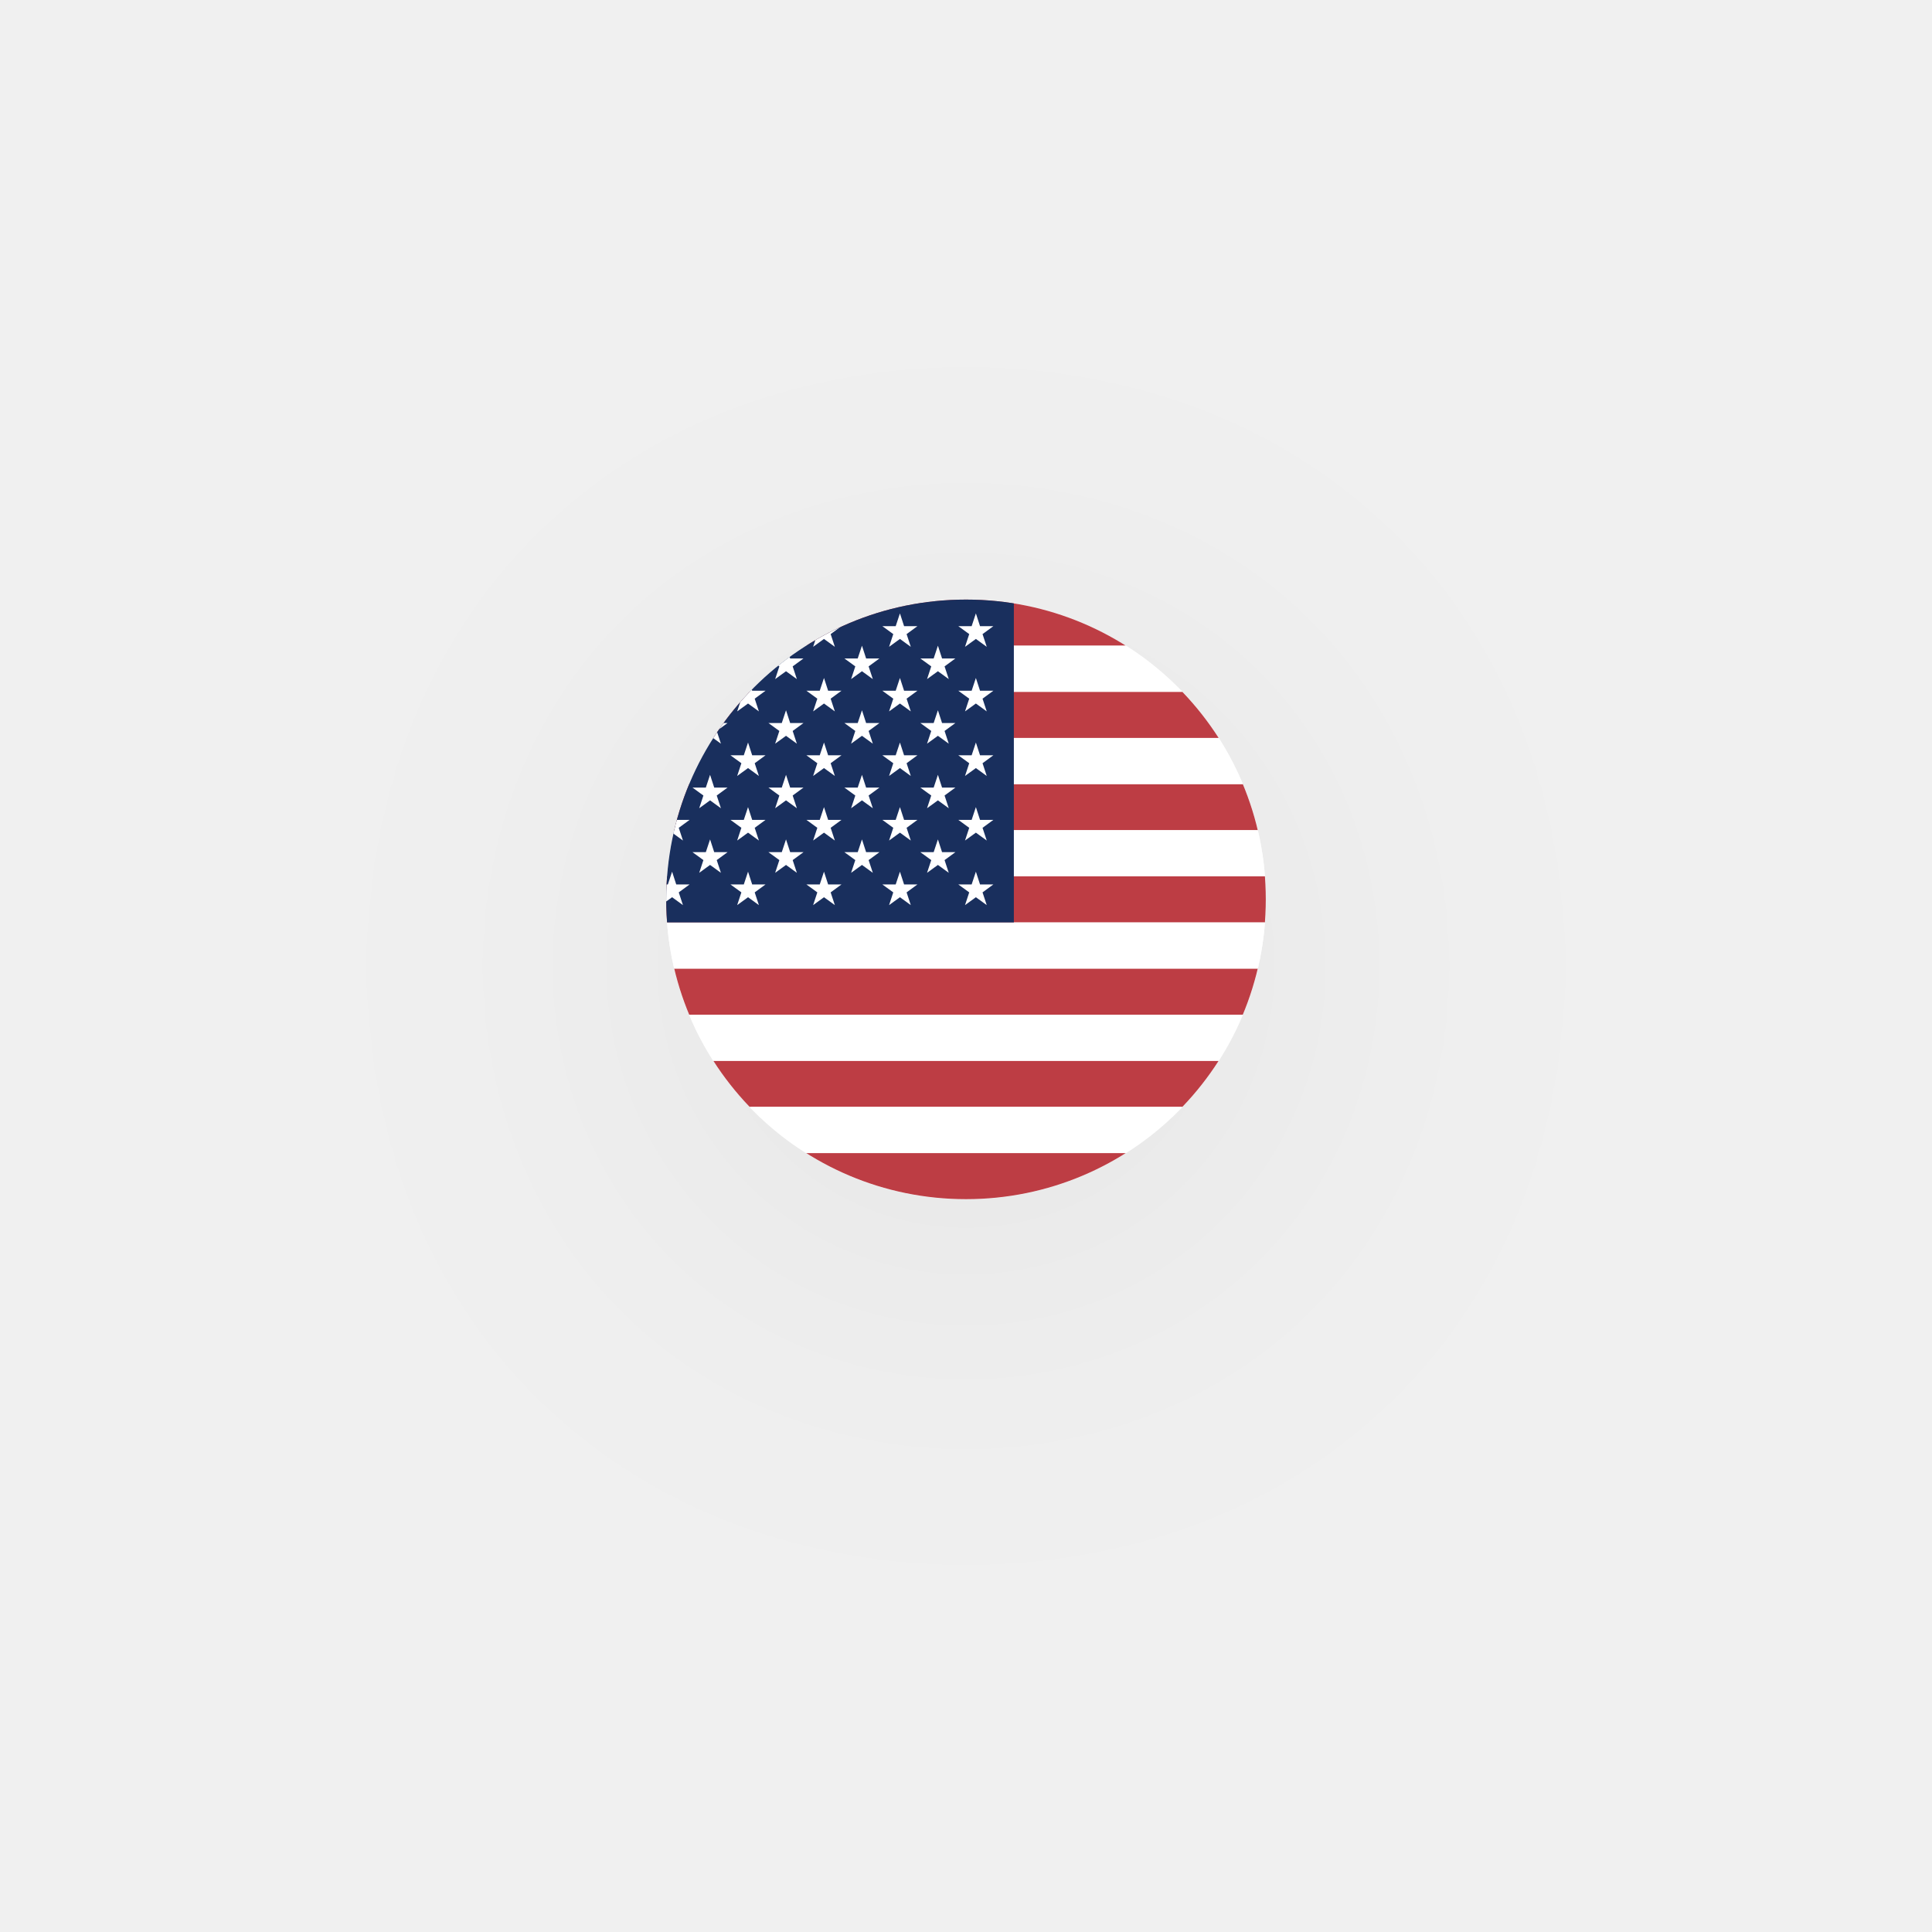
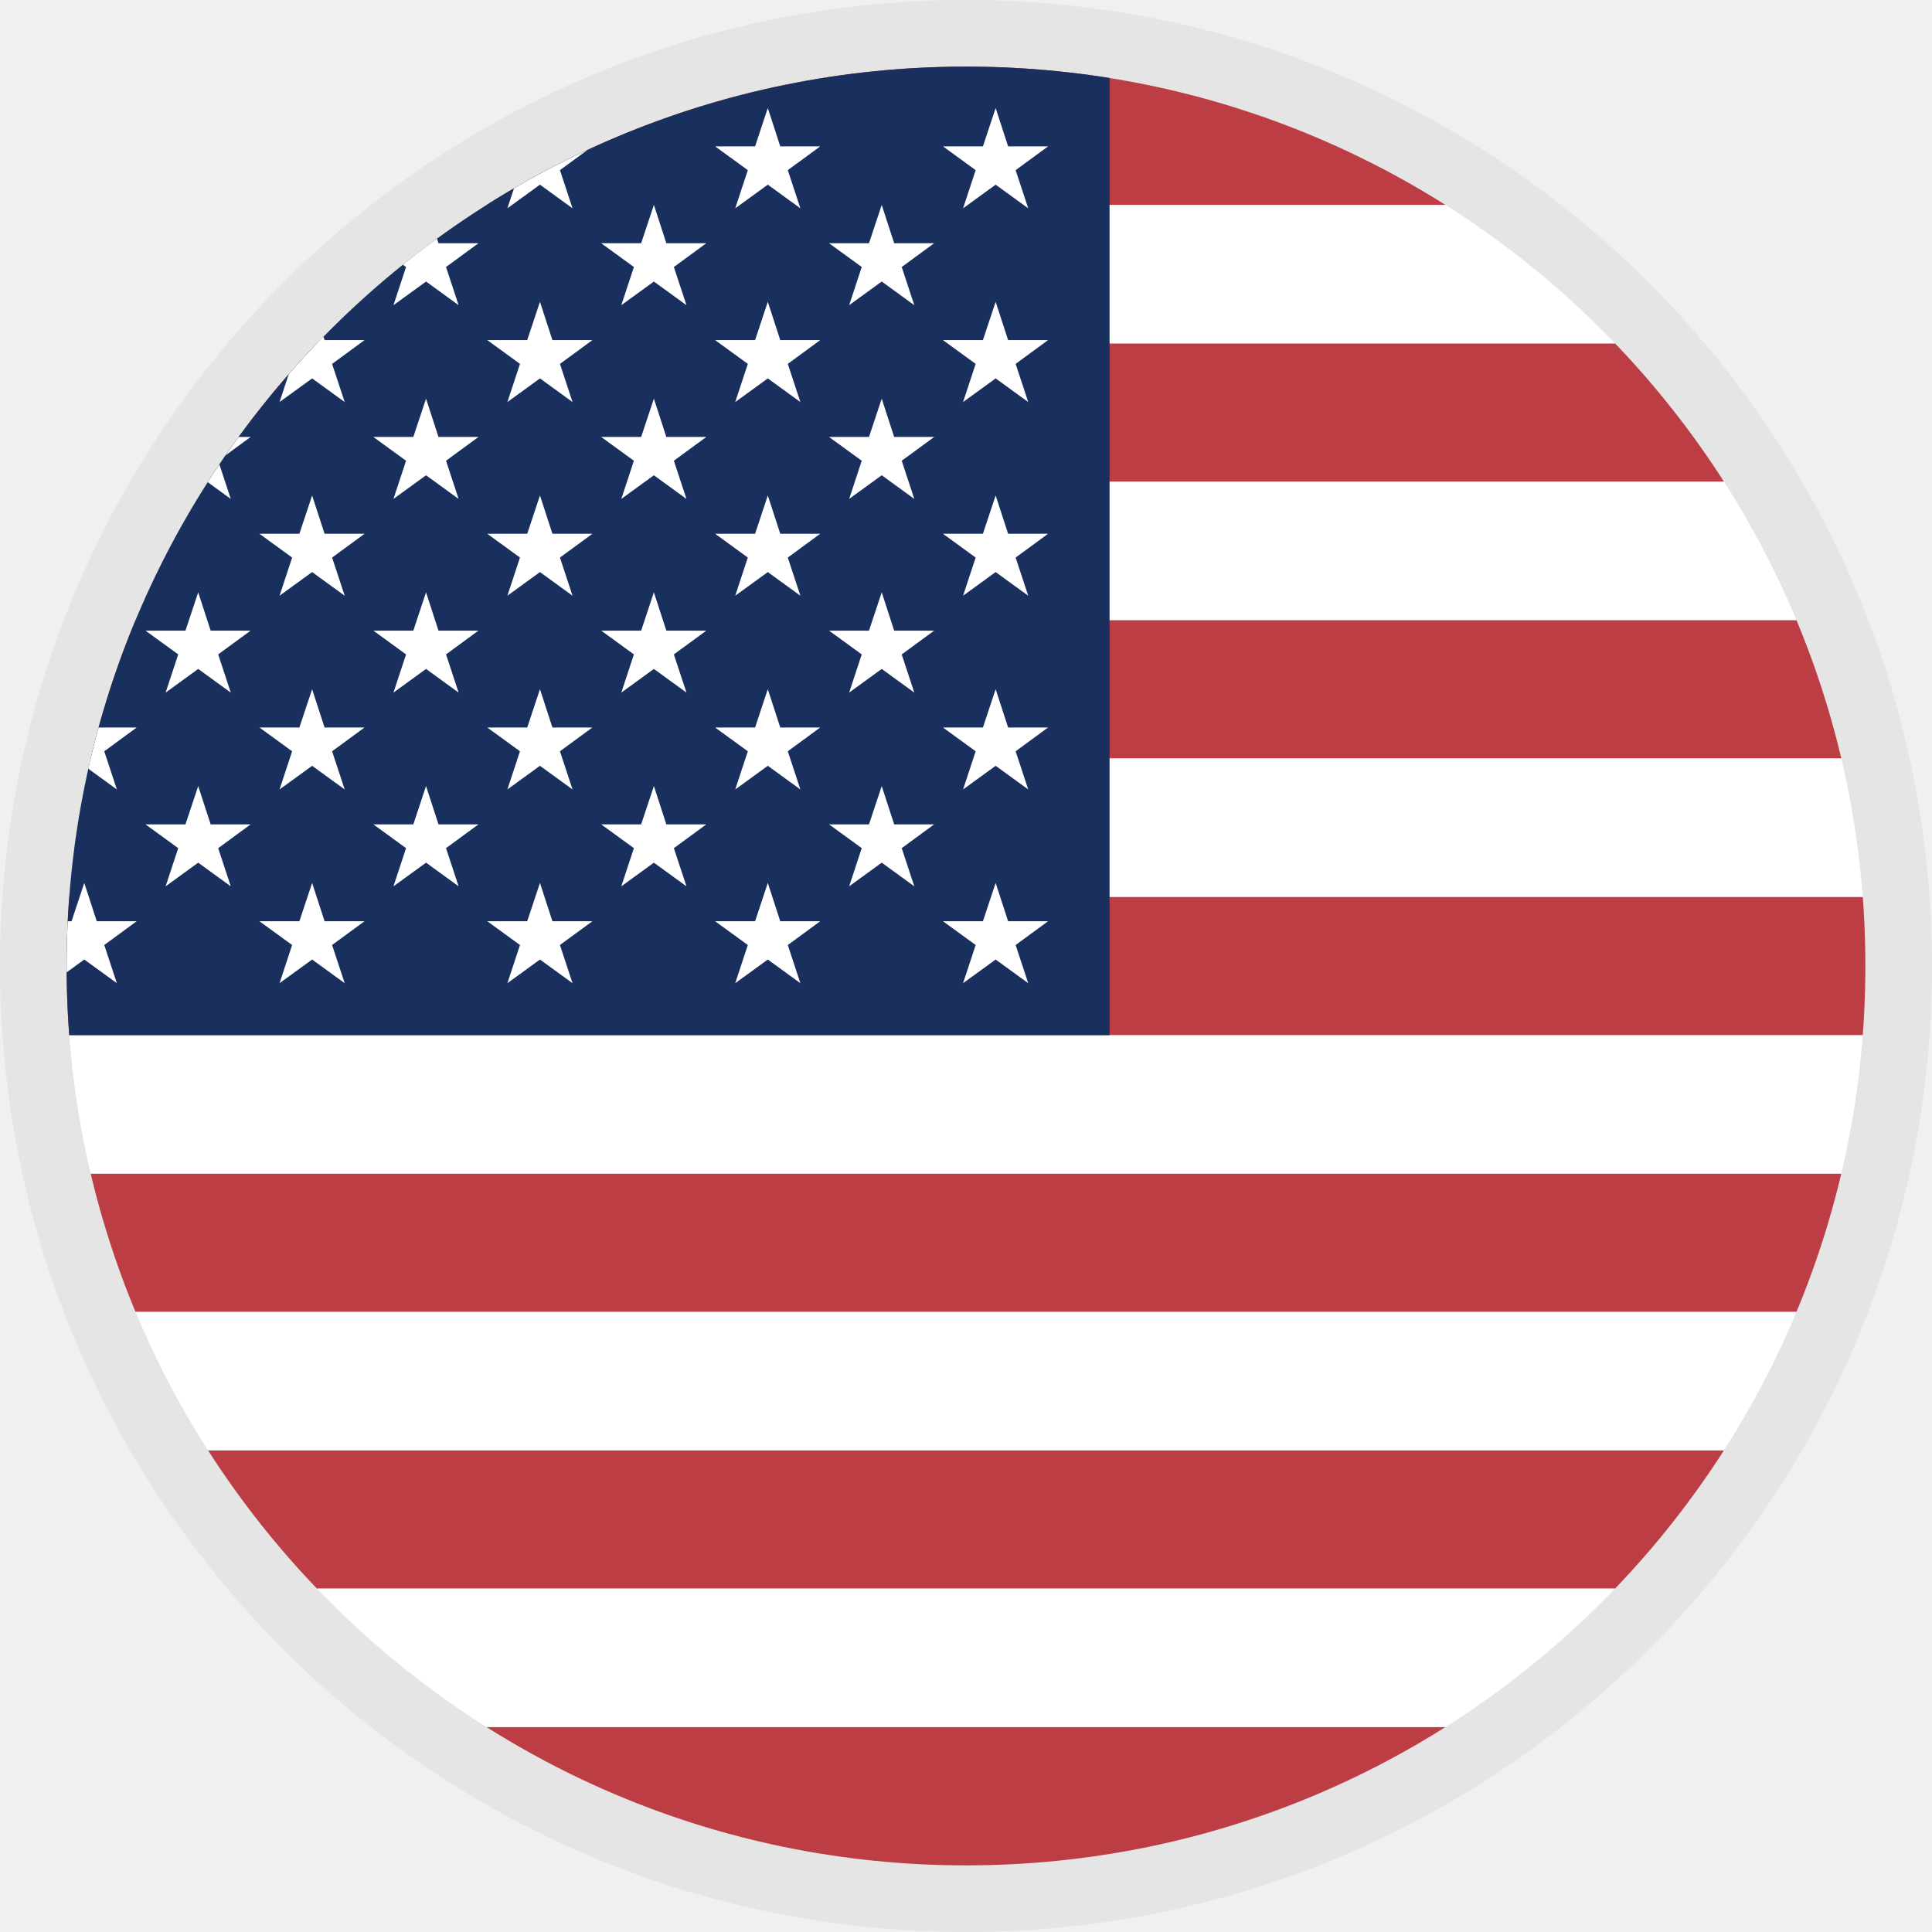
- <svg xmlns="http://www.w3.org/2000/svg" width="87" height="87" viewBox="0 0 87 87">
+ <svg xmlns="http://www.w3.org/2000/svg" width="29" height="29" viewBox="0 0 29 29">
  <defs>
-     <style>.a,.c,.h{fill:#fff;}.a{stroke:#707070;}.b{fill:rgba(0,0,0,0.67);}.d{clip-path:url(#c);}.e{clip-path:url(#d);}.f{fill:#bd3d44;}.g{fill:#192f5d;}.h{fill-rule:evenodd;}.i{filter:url(#a);}</style>
-     <filter id="a" x="0" y="0" width="87" height="87" filterUnits="userSpaceOnUse">
-       <feOffset dy="3" input="SourceAlpha" />
-       <feGaussianBlur stdDeviation="10" result="b" />
-       <feFlood flood-opacity="0.051" />
-       <feComposite operator="in" in2="b" />
-       <feComposite in="SourceGraphic" />
-     </filter>
-     <clipPath id="c">
-       <ellipse class="a" cx="13.5" cy="13.5" rx="13.5" ry="13.5" />
+     <clipPath id="clip-path">
+       <ellipse id="Ellipse_1" data-name="Ellipse 1" cx="13.5" cy="13.5" rx="13.5" ry="13.5" fill="#fff" stroke="#707070" stroke-width="1" />
    </clipPath>
-     <clipPath id="d">
-       <rect class="b" width="36" height="27" transform="translate(0 0)" />
+     <clipPath id="clip-path-2">
+       <rect id="rect4295" width="36" height="27" transform="translate(0 0)" fill="rgba(0,0,0,0.67)" />
    </clipPath>
  </defs>
-   <g transform="translate(-81 -64)">
-     <g class="i" transform="matrix(1, 0, 0, 1, 81, 64)">
-       <ellipse class="c" cx="13.5" cy="13.5" rx="13.5" ry="13.5" transform="translate(30 27)" />
-     </g>
-     <g class="d" transform="translate(111 91)">
-       <g class="e" transform="translate(-4.865 0)">
-         <g transform="translate(0 0)">
-           <rect class="f" width="51.301" height="2.077" />
-           <rect class="f" width="51.301" height="2.077" transform="translate(0 4.154)" />
-           <rect class="f" width="51.301" height="2.077" transform="translate(0 8.308)" />
-           <rect class="f" width="51.301" height="2.077" transform="translate(0 12.462)" />
-           <rect class="f" width="51.301" height="2.077" transform="translate(0 16.616)" />
-           <rect class="f" width="51.301" height="2.077" transform="translate(0 20.769)" />
-           <rect class="f" width="51.301" height="2.077" transform="translate(0 24.923)" />
-           <rect class="c" width="51.301" height="2.077" transform="translate(0 2.077)" />
-           <rect class="c" width="51.301" height="2.077" transform="translate(0 6.231)" />
-           <rect class="c" width="51.301" height="2.077" transform="translate(0 10.385)" />
-           <rect class="c" width="51.301" height="2.077" transform="translate(0 14.539)" />
-           <rect class="c" width="51.301" height="2.077" transform="translate(0 18.692)" />
-           <rect class="c" width="51.301" height="2.077" transform="translate(0 22.846)" />
+   <g id="USD" transform="translate(-110 -90)">
+     <circle id="Ellipse_32" data-name="Ellipse 32" cx="14.5" cy="14.5" r="14.5" transform="translate(110 90)" opacity="0.05" />
+     <g id="USD-2" data-name="USD" transform="translate(111 91)" clip-path="url(#clip-path)">
+       <g id="usa" transform="translate(-4.865 0)" clip-path="url(#clip-path-2)">
+         <g id="g390" transform="translate(0 0)">
+           <g id="g169">
+             <rect id="rect156" width="51.301" height="2.077" fill="#bd3d44" />
+             <rect id="rect158" width="51.301" height="2.077" transform="translate(0 4.154)" fill="#bd3d44" />
+             <rect id="rect160" width="51.301" height="2.077" transform="translate(0 8.308)" fill="#bd3d44" />
+             <rect id="rect162" width="51.301" height="2.077" transform="translate(0 12.462)" fill="#bd3d44" />
+             <rect id="rect164" width="51.301" height="2.077" transform="translate(0 16.616)" fill="#bd3d44" />
+             <rect id="rect166" width="51.301" height="2.077" transform="translate(0 20.769)" fill="#bd3d44" />
+             <rect id="rect168" width="51.301" height="2.077" transform="translate(0 24.923)" fill="#bd3d44" />
+           </g>
+           <g id="g177">
+             <rect id="rect157" width="51.301" height="2.077" transform="translate(0 2.077)" fill="#fff" />
+             <rect id="rect159" width="51.301" height="2.077" transform="translate(0 6.231)" fill="#fff" />
+             <rect id="rect161" width="51.301" height="2.077" transform="translate(0 10.385)" fill="#fff" />
+             <rect id="rect163" width="51.301" height="2.077" transform="translate(0 14.539)" fill="#fff" />
+             <rect id="rect165" width="51.301" height="2.077" transform="translate(0 18.692)" fill="#fff" />
+             <rect id="rect167" width="51.301" height="2.077" transform="translate(0 22.846)" fill="#fff" />
+           </g>
        </g>
-         <rect class="g" width="20.52" height="14.538" transform="translate(0 0)" />
-         <g transform="translate(0 0)">
-           <path class="h" d="M0-.832l.187.575h.6L.3.1.489.673,0,.318-.489.673-.3.1-.791-.257h.6Z" transform="translate(1.71 1.454)" />
-           <path class="h" d="M0-.832l.187.575h.6L.3.1.489.673,0,.318-.489.673-.3.1-.791-.257h.6Z" transform="translate(5.13 1.454)" />
-           <path class="h" d="M0-.832l.187.575h.6L.3.1.489.673,0,.318-.489.673-.3.1-.791-.257h.6Z" transform="translate(8.55 1.454)" />
-           <path class="h" d="M0-.832l.187.575h.6L.3.1.489.673,0,.318-.489.673-.3.1-.791-.257h.6Z" transform="translate(11.97 1.454)" />
-           <path class="h" d="M0-.832l.187.575h.6L.3.1.489.673,0,.318-.489.673-.3.1-.791-.257h.6Z" transform="translate(15.39 1.454)" />
-           <path class="h" d="M0-.832l.187.575h.6L.3.1.489.673,0,.318-.489.673-.3.1-.791-.257h.6Z" transform="translate(18.81 1.454)" />
-           <path class="h" d="M0-.832l.187.575h.6L.3.1.489.673,0,.318-.489.673-.3.1-.791-.257h.6Z" transform="translate(3.42 2.908)" />
-           <path class="h" d="M0-.832l.187.575h.6L.3.1.489.673,0,.318-.489.673-.3.1-.791-.257h.6Z" transform="translate(6.84 2.908)" />
-           <path class="h" d="M0-.832l.187.575h.6L.3.1.489.673,0,.318-.489.673-.3.1-.791-.257h.6Z" transform="translate(10.26 2.908)" />
-           <path class="h" d="M0-.832l.187.575h.6L.3.1.489.673,0,.318-.489.673-.3.1-.791-.257h.6Z" transform="translate(13.68 2.908)" />
-           <path class="h" d="M0-.832l.187.575h.6L.3.1.489.673,0,.318-.489.673-.3.1-.791-.257h.6Z" transform="translate(17.1 2.908)" />
-           <g transform="translate(0 2.908)">
-             <path class="h" d="M0-.832l.187.575h.6L.3.1.489.673,0,.318-.489.673-.3.1-.791-.257h.6Z" transform="translate(1.71 1.454)" />
-             <path class="h" d="M0-.832l.187.575h.6L.3.1.489.673,0,.318-.489.673-.3.1-.791-.257h.6Z" transform="translate(5.13 1.454)" />
-             <path class="h" d="M0-.832l.187.575h.6L.3.1.489.673,0,.318-.489.673-.3.1-.791-.257h.6Z" transform="translate(8.55 1.454)" />
-             <path class="h" d="M0-.832l.187.575h.6L.3.1.489.673,0,.318-.489.673-.3.1-.791-.257h.6Z" transform="translate(11.97 1.454)" />
-             <path class="h" d="M0-.832l.187.575h.6L.3.1.489.673,0,.318-.489.673-.3.1-.791-.257h.6Z" transform="translate(15.39 1.454)" />
-             <path class="h" d="M0-.832l.187.575h.6L.3.1.489.673,0,.318-.489.673-.3.1-.791-.257h.6Z" transform="translate(18.81 1.454)" />
-             <path class="h" d="M0-.832l.187.575h.6L.3.1.489.673,0,.318-.489.673-.3.1-.791-.257h.6Z" transform="translate(3.42 2.908)" />
-             <path class="h" d="M0-.832l.187.575h.6L.3.1.489.673,0,.318-.489.673-.3.1-.791-.257h.6Z" transform="translate(6.84 2.908)" />
-             <path class="h" d="M0-.832l.187.575h.6L.3.1.489.673,0,.318-.489.673-.3.1-.791-.257h.6Z" transform="translate(10.26 2.908)" />
-             <path class="h" d="M0-.832l.187.575h.6L.3.1.489.673,0,.318-.489.673-.3.1-.791-.257h.6Z" transform="translate(13.68 2.908)" />
-             <path class="h" d="M0-.832l.187.575h.6L.3.1.489.673,0,.318-.489.673-.3.1-.791-.257h.6Z" transform="translate(17.1 2.908)" />
+         <rect id="rect200" width="20.52" height="14.538" transform="translate(0 0)" fill="#192f5d" />
+         <g id="g274" transform="translate(0 0)">
+           <g id="g218">
+             <g id="g194">
+               <path id="polygon207" d="M0-.832l.187.575h.6L.3.1.489.673,0,.318-.489.673-.3.1-.791-.257h.6Z" transform="translate(1.71 1.454)" fill="#fff" fill-rule="evenodd" />
+               <path id="polygon188" d="M0-.832l.187.575h.6L.3.1.489.673,0,.318-.489.673-.3.1-.791-.257h.6Z" transform="translate(5.13 1.454)" fill="#fff" fill-rule="evenodd" />
+               <path id="polygon189" d="M0-.832l.187.575h.6L.3.1.489.673,0,.318-.489.673-.3.1-.791-.257h.6Z" transform="translate(8.55 1.454)" fill="#fff" fill-rule="evenodd" />
+               <path id="polygon190" d="M0-.832l.187.575h.6L.3.1.489.673,0,.318-.489.673-.3.1-.791-.257h.6Z" transform="translate(11.97 1.454)" fill="#fff" fill-rule="evenodd" />
+               <path id="polygon191" d="M0-.832l.187.575h.6L.3.1.489.673,0,.318-.489.673-.3.1-.791-.257h.6Z" transform="translate(15.39 1.454)" fill="#fff" fill-rule="evenodd" />
+               <path id="polygon192" d="M0-.832l.187.575h.6L.3.1.489.673,0,.318-.489.673-.3.1-.791-.257h.6Z" transform="translate(18.81 1.454)" fill="#fff" fill-rule="evenodd" />
+             </g>
+             <g id="g205">
+               <path id="polygon193" d="M0-.832l.187.575h.6L.3.1.489.673,0,.318-.489.673-.3.1-.791-.257h.6Z" transform="translate(3.42 2.908)" fill="#fff" fill-rule="evenodd" />
+               <path id="polygon201" d="M0-.832l.187.575h.6L.3.1.489.673,0,.318-.489.673-.3.1-.791-.257h.6Z" transform="translate(6.84 2.908)" fill="#fff" fill-rule="evenodd" />
+               <path id="polygon202" d="M0-.832l.187.575h.6L.3.1.489.673,0,.318-.489.673-.3.1-.791-.257h.6Z" transform="translate(10.26 2.908)" fill="#fff" fill-rule="evenodd" />
+               <path id="polygon203" d="M0-.832l.187.575h.6L.3.1.489.673,0,.318-.489.673-.3.1-.791-.257h.6Z" transform="translate(13.68 2.908)" fill="#fff" fill-rule="evenodd" />
+               <path id="polygon204" d="M0-.832l.187.575h.6L.3.1.489.673,0,.318-.489.673-.3.1-.791-.257h.6Z" transform="translate(17.1 2.908)" fill="#fff" fill-rule="evenodd" />
+             </g>
          </g>
-           <g transform="translate(0 5.815)">
-             <path class="h" d="M0-.832l.187.575h.6L.3.1.489.673,0,.318-.489.673-.3.1-.791-.257h.6Z" transform="translate(1.71 1.454)" />
-             <path class="h" d="M0-.832l.187.575h.6L.3.1.489.673,0,.318-.489.673-.3.1-.791-.257h.6Z" transform="translate(5.13 1.454)" />
-             <path class="h" d="M0-.832l.187.575h.6L.3.1.489.673,0,.318-.489.673-.3.1-.791-.257h.6Z" transform="translate(8.55 1.454)" />
-             <path class="h" d="M0-.832l.187.575h.6L.3.1.489.673,0,.318-.489.673-.3.1-.791-.257h.6Z" transform="translate(11.97 1.454)" />
-             <path class="h" d="M0-.832l.187.575h.6L.3.1.489.673,0,.318-.489.673-.3.1-.791-.257h.6Z" transform="translate(15.39 1.454)" />
-             <path class="h" d="M0-.832l.187.575h.6L.3.1.489.673,0,.318-.489.673-.3.1-.791-.257h.6Z" transform="translate(18.81 1.454)" />
-             <path class="h" d="M0-.832l.187.575h.6L.3.1.489.673,0,.318-.489.673-.3.1-.791-.257h.6Z" transform="translate(3.42 2.908)" />
-             <path class="h" d="M0-.832l.187.575h.6L.3.1.489.673,0,.318-.489.673-.3.1-.791-.257h.6Z" transform="translate(6.84 2.908)" />
-             <path class="h" d="M0-.832l.187.575h.6L.3.1.489.673,0,.318-.489.673-.3.1-.791-.257h.6Z" transform="translate(10.26 2.908)" />
-             <path class="h" d="M0-.832l.187.575h.6L.3.1.489.673,0,.318-.489.673-.3.1-.791-.257h.6Z" transform="translate(13.68 2.908)" />
-             <path class="h" d="M0-.832l.187.575h.6L.3.1.489.673,0,.318-.489.673-.3.1-.791-.257h.6Z" transform="translate(17.1 2.908)" />
+           <g id="g232" transform="translate(0 2.908)">
+             <g id="g233">
+               <path id="polygon234" d="M0-.832l.187.575h.6L.3.1.489.673,0,.318-.489.673-.3.1-.791-.257h.6Z" transform="translate(1.71 1.454)" fill="#fff" fill-rule="evenodd" />
+               <path id="polygon235" d="M0-.832l.187.575h.6L.3.1.489.673,0,.318-.489.673-.3.1-.791-.257h.6Z" transform="translate(5.13 1.454)" fill="#fff" fill-rule="evenodd" />
+               <path id="polygon236" d="M0-.832l.187.575h.6L.3.1.489.673,0,.318-.489.673-.3.1-.791-.257h.6Z" transform="translate(8.55 1.454)" fill="#fff" fill-rule="evenodd" />
+               <path id="polygon237" d="M0-.832l.187.575h.6L.3.1.489.673,0,.318-.489.673-.3.1-.791-.257h.6Z" transform="translate(11.97 1.454)" fill="#fff" fill-rule="evenodd" />
+               <path id="polygon238" d="M0-.832l.187.575h.6L.3.1.489.673,0,.318-.489.673-.3.1-.791-.257h.6Z" transform="translate(15.39 1.454)" fill="#fff" fill-rule="evenodd" />
+               <path id="polygon239" d="M0-.832l.187.575h.6L.3.1.489.673,0,.318-.489.673-.3.1-.791-.257h.6Z" transform="translate(18.81 1.454)" fill="#fff" fill-rule="evenodd" />
+             </g>
+             <g id="g240">
+               <path id="polygon241" d="M0-.832l.187.575h.6L.3.1.489.673,0,.318-.489.673-.3.1-.791-.257h.6Z" transform="translate(3.42 2.908)" fill="#fff" fill-rule="evenodd" />
+               <path id="polygon242" d="M0-.832l.187.575h.6L.3.1.489.673,0,.318-.489.673-.3.1-.791-.257h.6Z" transform="translate(6.84 2.908)" fill="#fff" fill-rule="evenodd" />
+               <path id="polygon243" d="M0-.832l.187.575h.6L.3.1.489.673,0,.318-.489.673-.3.1-.791-.257h.6Z" transform="translate(10.26 2.908)" fill="#fff" fill-rule="evenodd" />
+               <path id="polygon244" d="M0-.832l.187.575h.6L.3.1.489.673,0,.318-.489.673-.3.1-.791-.257h.6Z" transform="translate(13.68 2.908)" fill="#fff" fill-rule="evenodd" />
+               <path id="polygon245" d="M0-.832l.187.575h.6L.3.1.489.673,0,.318-.489.673-.3.1-.791-.257h.6Z" transform="translate(17.1 2.908)" fill="#fff" fill-rule="evenodd" />
+             </g>
          </g>
-           <g transform="translate(0 8.723)">
-             <path class="h" d="M0-.832l.187.575h.6L.3.1.489.673,0,.318-.489.673-.3.1-.791-.257h.6Z" transform="translate(1.71 1.454)" />
-             <path class="h" d="M0-.832l.187.575h.6L.3.1.489.673,0,.318-.489.673-.3.1-.791-.257h.6Z" transform="translate(5.13 1.454)" />
-             <path class="h" d="M0-.832l.187.575h.6L.3.1.489.673,0,.318-.489.673-.3.1-.791-.257h.6Z" transform="translate(8.55 1.454)" />
-             <path class="h" d="M0-.832l.187.575h.6L.3.1.489.673,0,.318-.489.673-.3.1-.791-.257h.6Z" transform="translate(11.97 1.454)" />
-             <path class="h" d="M0-.832l.187.575h.6L.3.1.489.673,0,.318-.489.673-.3.1-.791-.257h.6Z" transform="translate(15.39 1.454)" />
-             <path class="h" d="M0-.832l.187.575h.6L.3.1.489.673,0,.318-.489.673-.3.1-.791-.257h.6Z" transform="translate(18.81 1.454)" />
-             <path class="h" d="M0-.832l.187.575h.6L.3.1.489.673,0,.318-.489.673-.3.1-.791-.257h.6Z" transform="translate(3.42 2.908)" />
-             <path class="h" d="M0-.832l.187.575h.6L.3.1.489.673,0,.318-.489.673-.3.1-.791-.257h.6Z" transform="translate(6.84 2.908)" />
-             <path class="h" d="M0-.832l.187.575h.6L.3.1.489.673,0,.318-.489.673-.3.1-.791-.257h.6Z" transform="translate(10.26 2.908)" />
-             <path class="h" d="M0-.832l.187.575h.6L.3.1.489.673,0,.318-.489.673-.3.1-.791-.257h.6Z" transform="translate(13.68 2.908)" />
-             <path class="h" d="M0-.832l.187.575h.6L.3.1.489.673,0,.318-.489.673-.3.1-.791-.257h.6Z" transform="translate(17.1 2.908)" />
+           <g id="g246" transform="translate(0 5.815)">
+             <g id="g247">
+               <path id="polygon248" d="M0-.832l.187.575h.6L.3.1.489.673,0,.318-.489.673-.3.1-.791-.257h.6Z" transform="translate(1.71 1.454)" fill="#fff" fill-rule="evenodd" />
+               <path id="polygon249" d="M0-.832l.187.575h.6L.3.1.489.673,0,.318-.489.673-.3.1-.791-.257h.6Z" transform="translate(5.13 1.454)" fill="#fff" fill-rule="evenodd" />
+               <path id="polygon250" d="M0-.832l.187.575h.6L.3.1.489.673,0,.318-.489.673-.3.1-.791-.257h.6Z" transform="translate(8.55 1.454)" fill="#fff" fill-rule="evenodd" />
+               <path id="polygon251" d="M0-.832l.187.575h.6L.3.1.489.673,0,.318-.489.673-.3.1-.791-.257h.6Z" transform="translate(11.97 1.454)" fill="#fff" fill-rule="evenodd" />
+               <path id="polygon252" d="M0-.832l.187.575h.6L.3.1.489.673,0,.318-.489.673-.3.1-.791-.257h.6Z" transform="translate(15.39 1.454)" fill="#fff" fill-rule="evenodd" />
+               <path id="polygon253" d="M0-.832l.187.575h.6L.3.1.489.673,0,.318-.489.673-.3.1-.791-.257h.6Z" transform="translate(18.81 1.454)" fill="#fff" fill-rule="evenodd" />
+             </g>
+             <g id="g254">
+               <path id="polygon255" d="M0-.832l.187.575h.6L.3.1.489.673,0,.318-.489.673-.3.1-.791-.257h.6Z" transform="translate(3.42 2.908)" fill="#fff" fill-rule="evenodd" />
+               <path id="polygon256" d="M0-.832l.187.575h.6L.3.1.489.673,0,.318-.489.673-.3.1-.791-.257h.6Z" transform="translate(6.84 2.908)" fill="#fff" fill-rule="evenodd" />
+               <path id="polygon257" d="M0-.832l.187.575h.6L.3.1.489.673,0,.318-.489.673-.3.1-.791-.257h.6Z" transform="translate(10.26 2.908)" fill="#fff" fill-rule="evenodd" />
+               <path id="polygon258" d="M0-.832l.187.575h.6L.3.1.489.673,0,.318-.489.673-.3.1-.791-.257h.6Z" transform="translate(13.68 2.908)" fill="#fff" fill-rule="evenodd" />
+               <path id="polygon259" d="M0-.832l.187.575h.6L.3.1.489.673,0,.318-.489.673-.3.1-.791-.257h.6Z" transform="translate(17.1 2.908)" fill="#fff" fill-rule="evenodd" />
+             </g>
          </g>
-           <g transform="translate(0 11.631)">
-             <path class="h" d="M0-.832l.187.575h.6L.3.1.489.673,0,.318-.489.673-.3.1-.791-.257h.6Z" transform="translate(1.71 1.454)" />
-             <path class="h" d="M0-.832l.187.575h.6L.3.1.489.673,0,.318-.489.673-.3.1-.791-.257h.6Z" transform="translate(5.13 1.454)" />
-             <path class="h" d="M0-.832l.187.575h.6L.3.1.489.673,0,.318-.489.673-.3.1-.791-.257h.6Z" transform="translate(8.55 1.454)" />
-             <path class="h" d="M0-.832l.187.575h.6L.3.1.489.673,0,.318-.489.673-.3.1-.791-.257h.6Z" transform="translate(11.97 1.454)" />
-             <path class="h" d="M0-.832l.187.575h.6L.3.1.489.673,0,.318-.489.673-.3.1-.791-.257h.6Z" transform="translate(15.39 1.454)" />
-             <path class="h" d="M0-.832l.187.575h.6L.3.1.489.673,0,.318-.489.673-.3.1-.791-.257h.6Z" transform="translate(18.81 1.454)" />
+           <g id="g260" transform="translate(0 8.723)">
+             <g id="g261">
+               <path id="polygon262" d="M0-.832l.187.575h.6L.3.1.489.673,0,.318-.489.673-.3.1-.791-.257h.6Z" transform="translate(1.71 1.454)" fill="#fff" fill-rule="evenodd" />
+               <path id="polygon263" d="M0-.832l.187.575h.6L.3.1.489.673,0,.318-.489.673-.3.1-.791-.257h.6Z" transform="translate(5.13 1.454)" fill="#fff" fill-rule="evenodd" />
+               <path id="polygon264" d="M0-.832l.187.575h.6L.3.1.489.673,0,.318-.489.673-.3.1-.791-.257h.6Z" transform="translate(8.55 1.454)" fill="#fff" fill-rule="evenodd" />
+               <path id="polygon265" d="M0-.832l.187.575h.6L.3.1.489.673,0,.318-.489.673-.3.1-.791-.257h.6Z" transform="translate(11.97 1.454)" fill="#fff" fill-rule="evenodd" />
+               <path id="polygon266" d="M0-.832l.187.575h.6L.3.1.489.673,0,.318-.489.673-.3.1-.791-.257h.6Z" transform="translate(15.39 1.454)" fill="#fff" fill-rule="evenodd" />
+               <path id="polygon267" d="M0-.832l.187.575h.6L.3.1.489.673,0,.318-.489.673-.3.1-.791-.257h.6Z" transform="translate(18.81 1.454)" fill="#fff" fill-rule="evenodd" />
+             </g>
+             <g id="g268">
+               <path id="polygon269" d="M0-.832l.187.575h.6L.3.1.489.673,0,.318-.489.673-.3.1-.791-.257h.6Z" transform="translate(3.42 2.908)" fill="#fff" fill-rule="evenodd" />
+               <path id="polygon270" d="M0-.832l.187.575h.6L.3.1.489.673,0,.318-.489.673-.3.1-.791-.257h.6Z" transform="translate(6.84 2.908)" fill="#fff" fill-rule="evenodd" />
+               <path id="polygon271" d="M0-.832l.187.575h.6L.3.1.489.673,0,.318-.489.673-.3.1-.791-.257h.6Z" transform="translate(10.26 2.908)" fill="#fff" fill-rule="evenodd" />
+               <path id="polygon272" d="M0-.832l.187.575h.6L.3.1.489.673,0,.318-.489.673-.3.1-.791-.257h.6Z" transform="translate(13.68 2.908)" fill="#fff" fill-rule="evenodd" />
+               <path id="polygon273" d="M0-.832l.187.575h.6L.3.1.489.673,0,.318-.489.673-.3.1-.791-.257h.6Z" transform="translate(17.1 2.908)" fill="#fff" fill-rule="evenodd" />
+             </g>
+           </g>
+           <g id="g211" transform="translate(0 11.631)">
+             <path id="polygon212" d="M0-.832l.187.575h.6L.3.1.489.673,0,.318-.489.673-.3.1-.791-.257h.6Z" transform="translate(1.71 1.454)" fill="#fff" fill-rule="evenodd" />
+             <path id="polygon213" d="M0-.832l.187.575h.6L.3.1.489.673,0,.318-.489.673-.3.1-.791-.257h.6Z" transform="translate(5.13 1.454)" fill="#fff" fill-rule="evenodd" />
+             <path id="polygon214" d="M0-.832l.187.575h.6L.3.1.489.673,0,.318-.489.673-.3.1-.791-.257h.6Z" transform="translate(8.55 1.454)" fill="#fff" fill-rule="evenodd" />
+             <path id="polygon215" d="M0-.832l.187.575h.6L.3.1.489.673,0,.318-.489.673-.3.1-.791-.257h.6Z" transform="translate(11.97 1.454)" fill="#fff" fill-rule="evenodd" />
+             <path id="polygon216" d="M0-.832l.187.575h.6L.3.1.489.673,0,.318-.489.673-.3.1-.791-.257h.6Z" transform="translate(15.39 1.454)" fill="#fff" fill-rule="evenodd" />
+             <path id="polygon217" d="M0-.832l.187.575h.6L.3.1.489.673,0,.318-.489.673-.3.1-.791-.257h.6Z" transform="translate(18.81 1.454)" fill="#fff" fill-rule="evenodd" />
          </g>
        </g>
      </g>
    </g>
  </g>
</svg>
